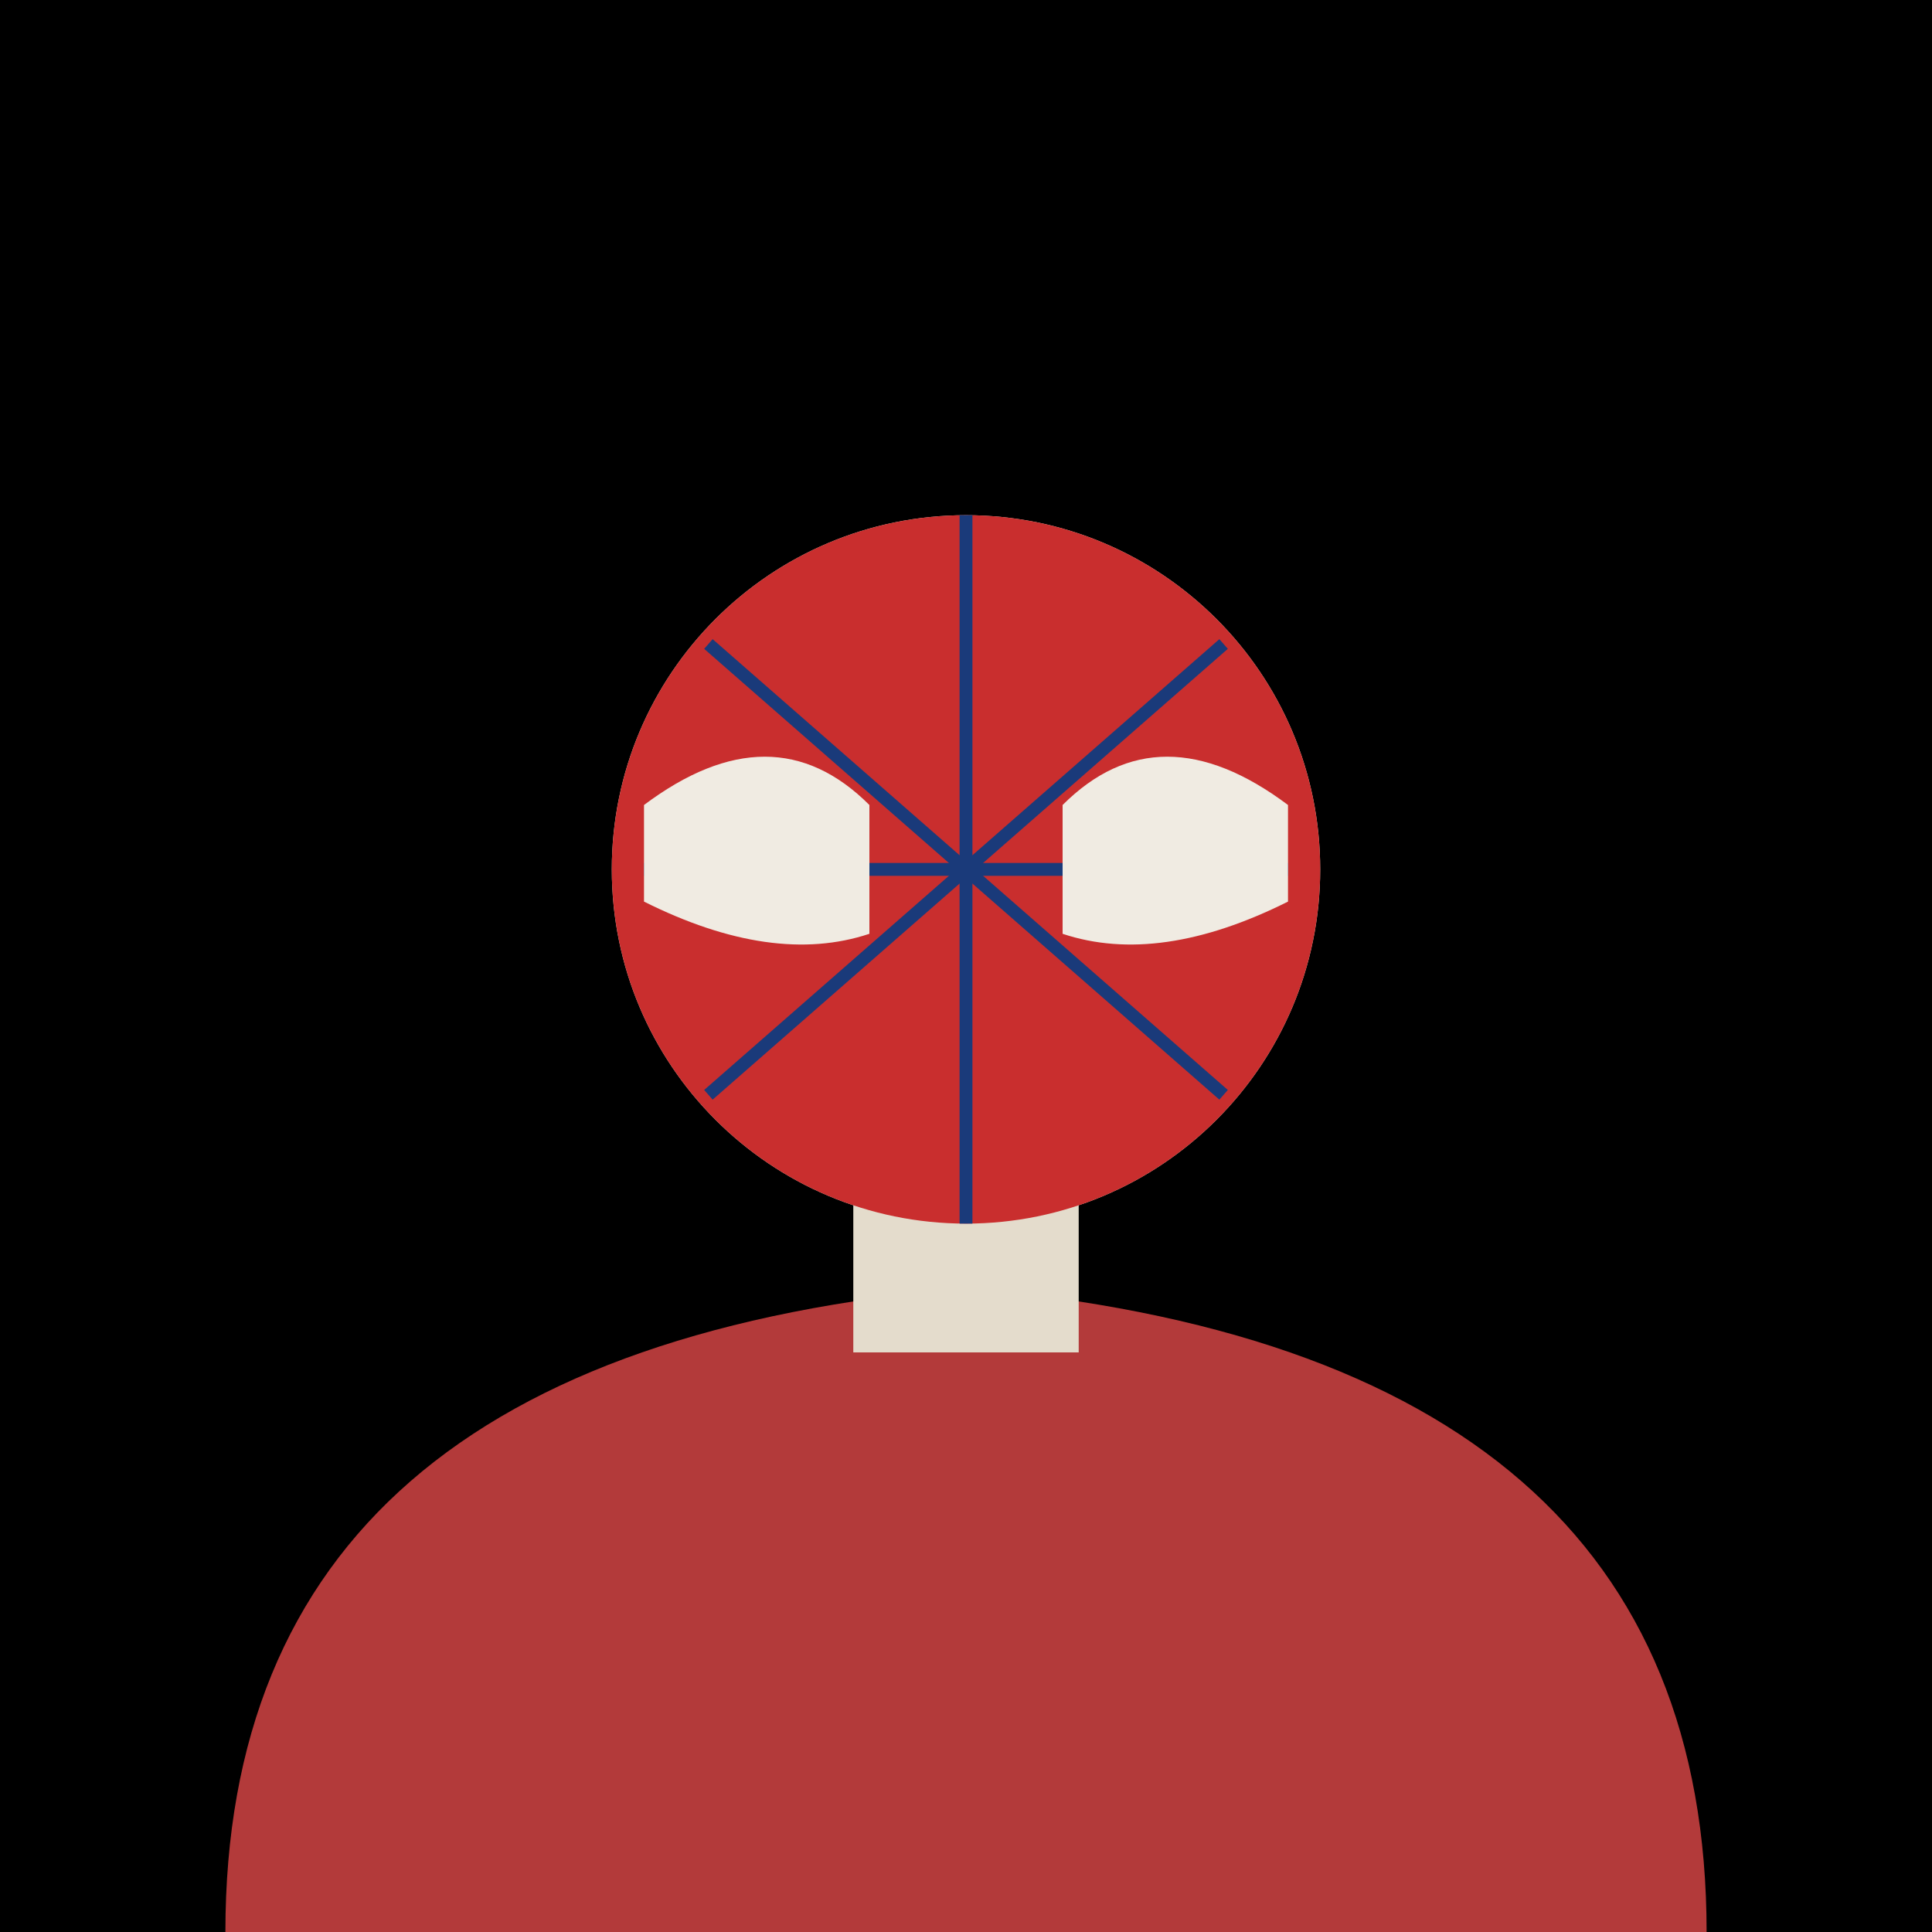
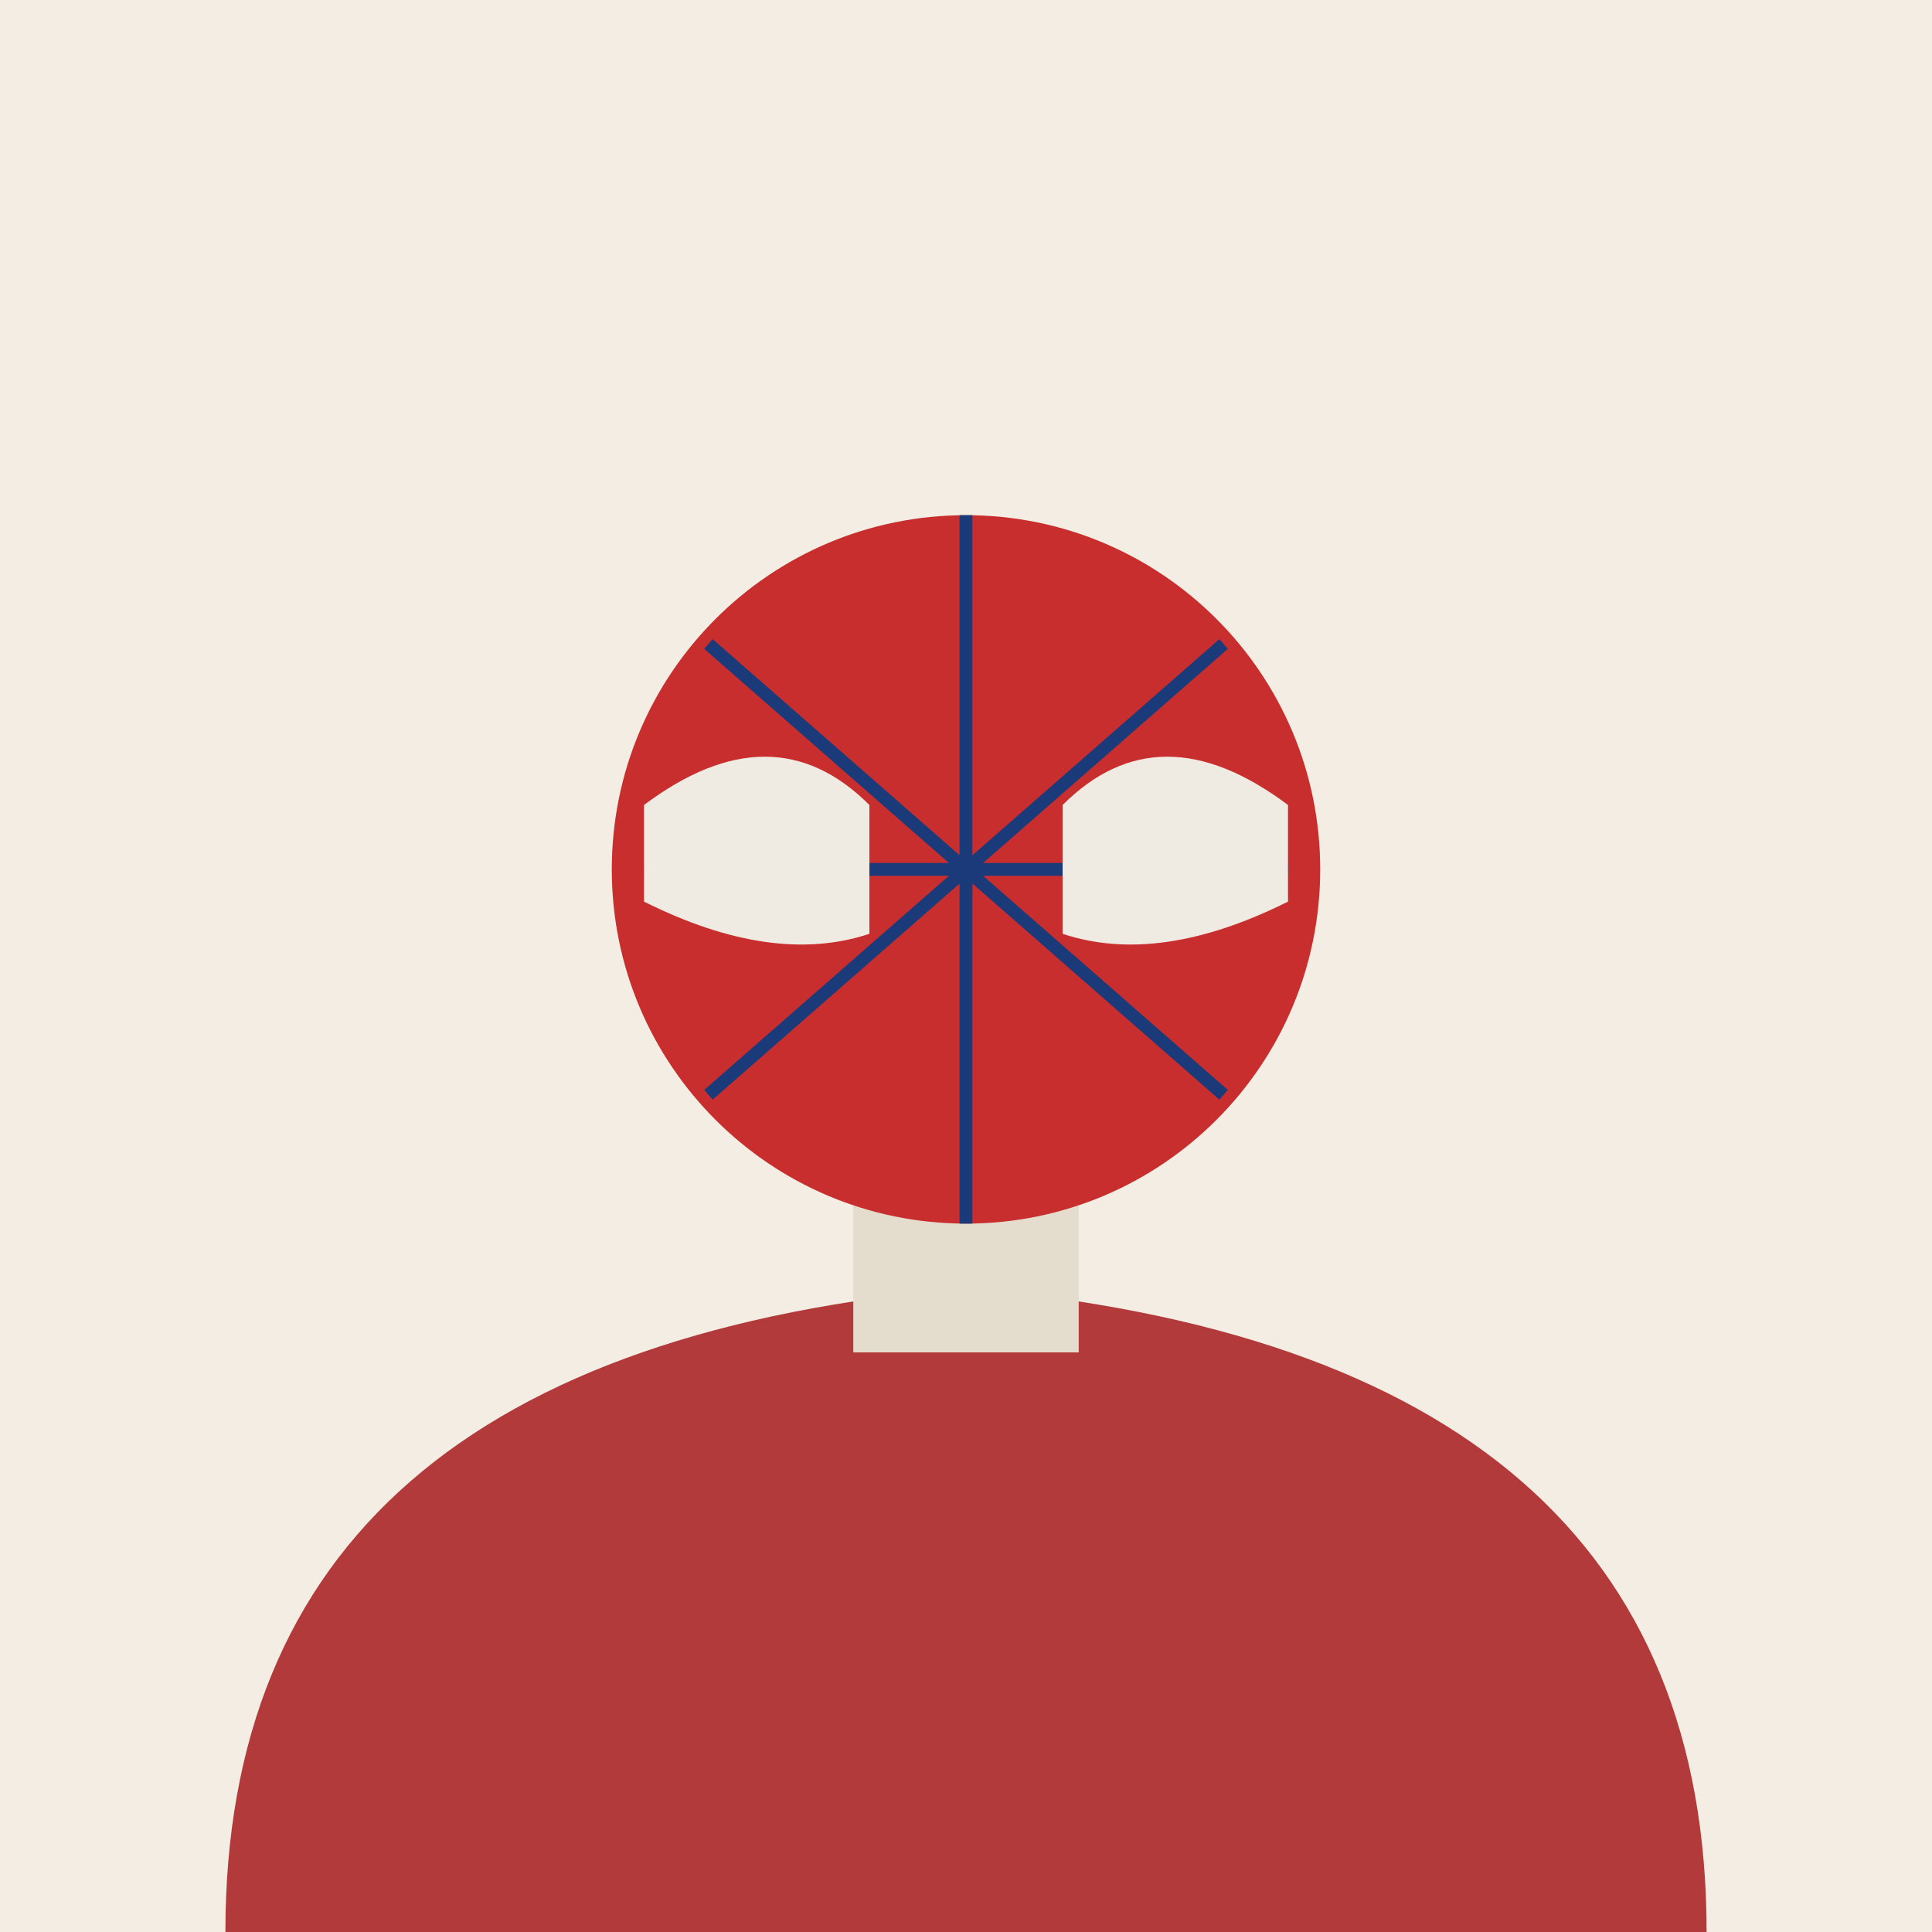
<svg xmlns="http://www.w3.org/2000/svg" viewBox="0 0 120 120" width="120" height="120">
-   <rect width="120" height="120" fill="undefined" />
+   <rect width="120" height="120" fill="#f3ede4" />
  <path d="M14 120 Q14 84 60 80 Q106 84 106 120 Z" fill="#b33a3a" />
  <rect x="53" y="70" width="14" height="14" fill="#e4dccc" />
  <circle cx="60" cy="54" r="22" fill="#e4dccc" />
  <circle cx="60" cy="54" r="22" fill="#c92e2e" />
  <g stroke="#1a3a7a" stroke-width="0.8" fill="none">
    <path d="M40 54 L80 54" />
    <path d="M60 32 L60 76" />
    <path d="M44 40 L76 68" />
    <path d="M76 40 L44 68" />
  </g>
  <path d="M40 50 Q48 44 54 50 L54 58 Q48 60 40 56 Z" fill="#f0ebe2" />
  <path d="M80 50 Q72 44 66 50 L66 58 Q72 60 80 56 Z" fill="#f0ebe2" />
</svg>
